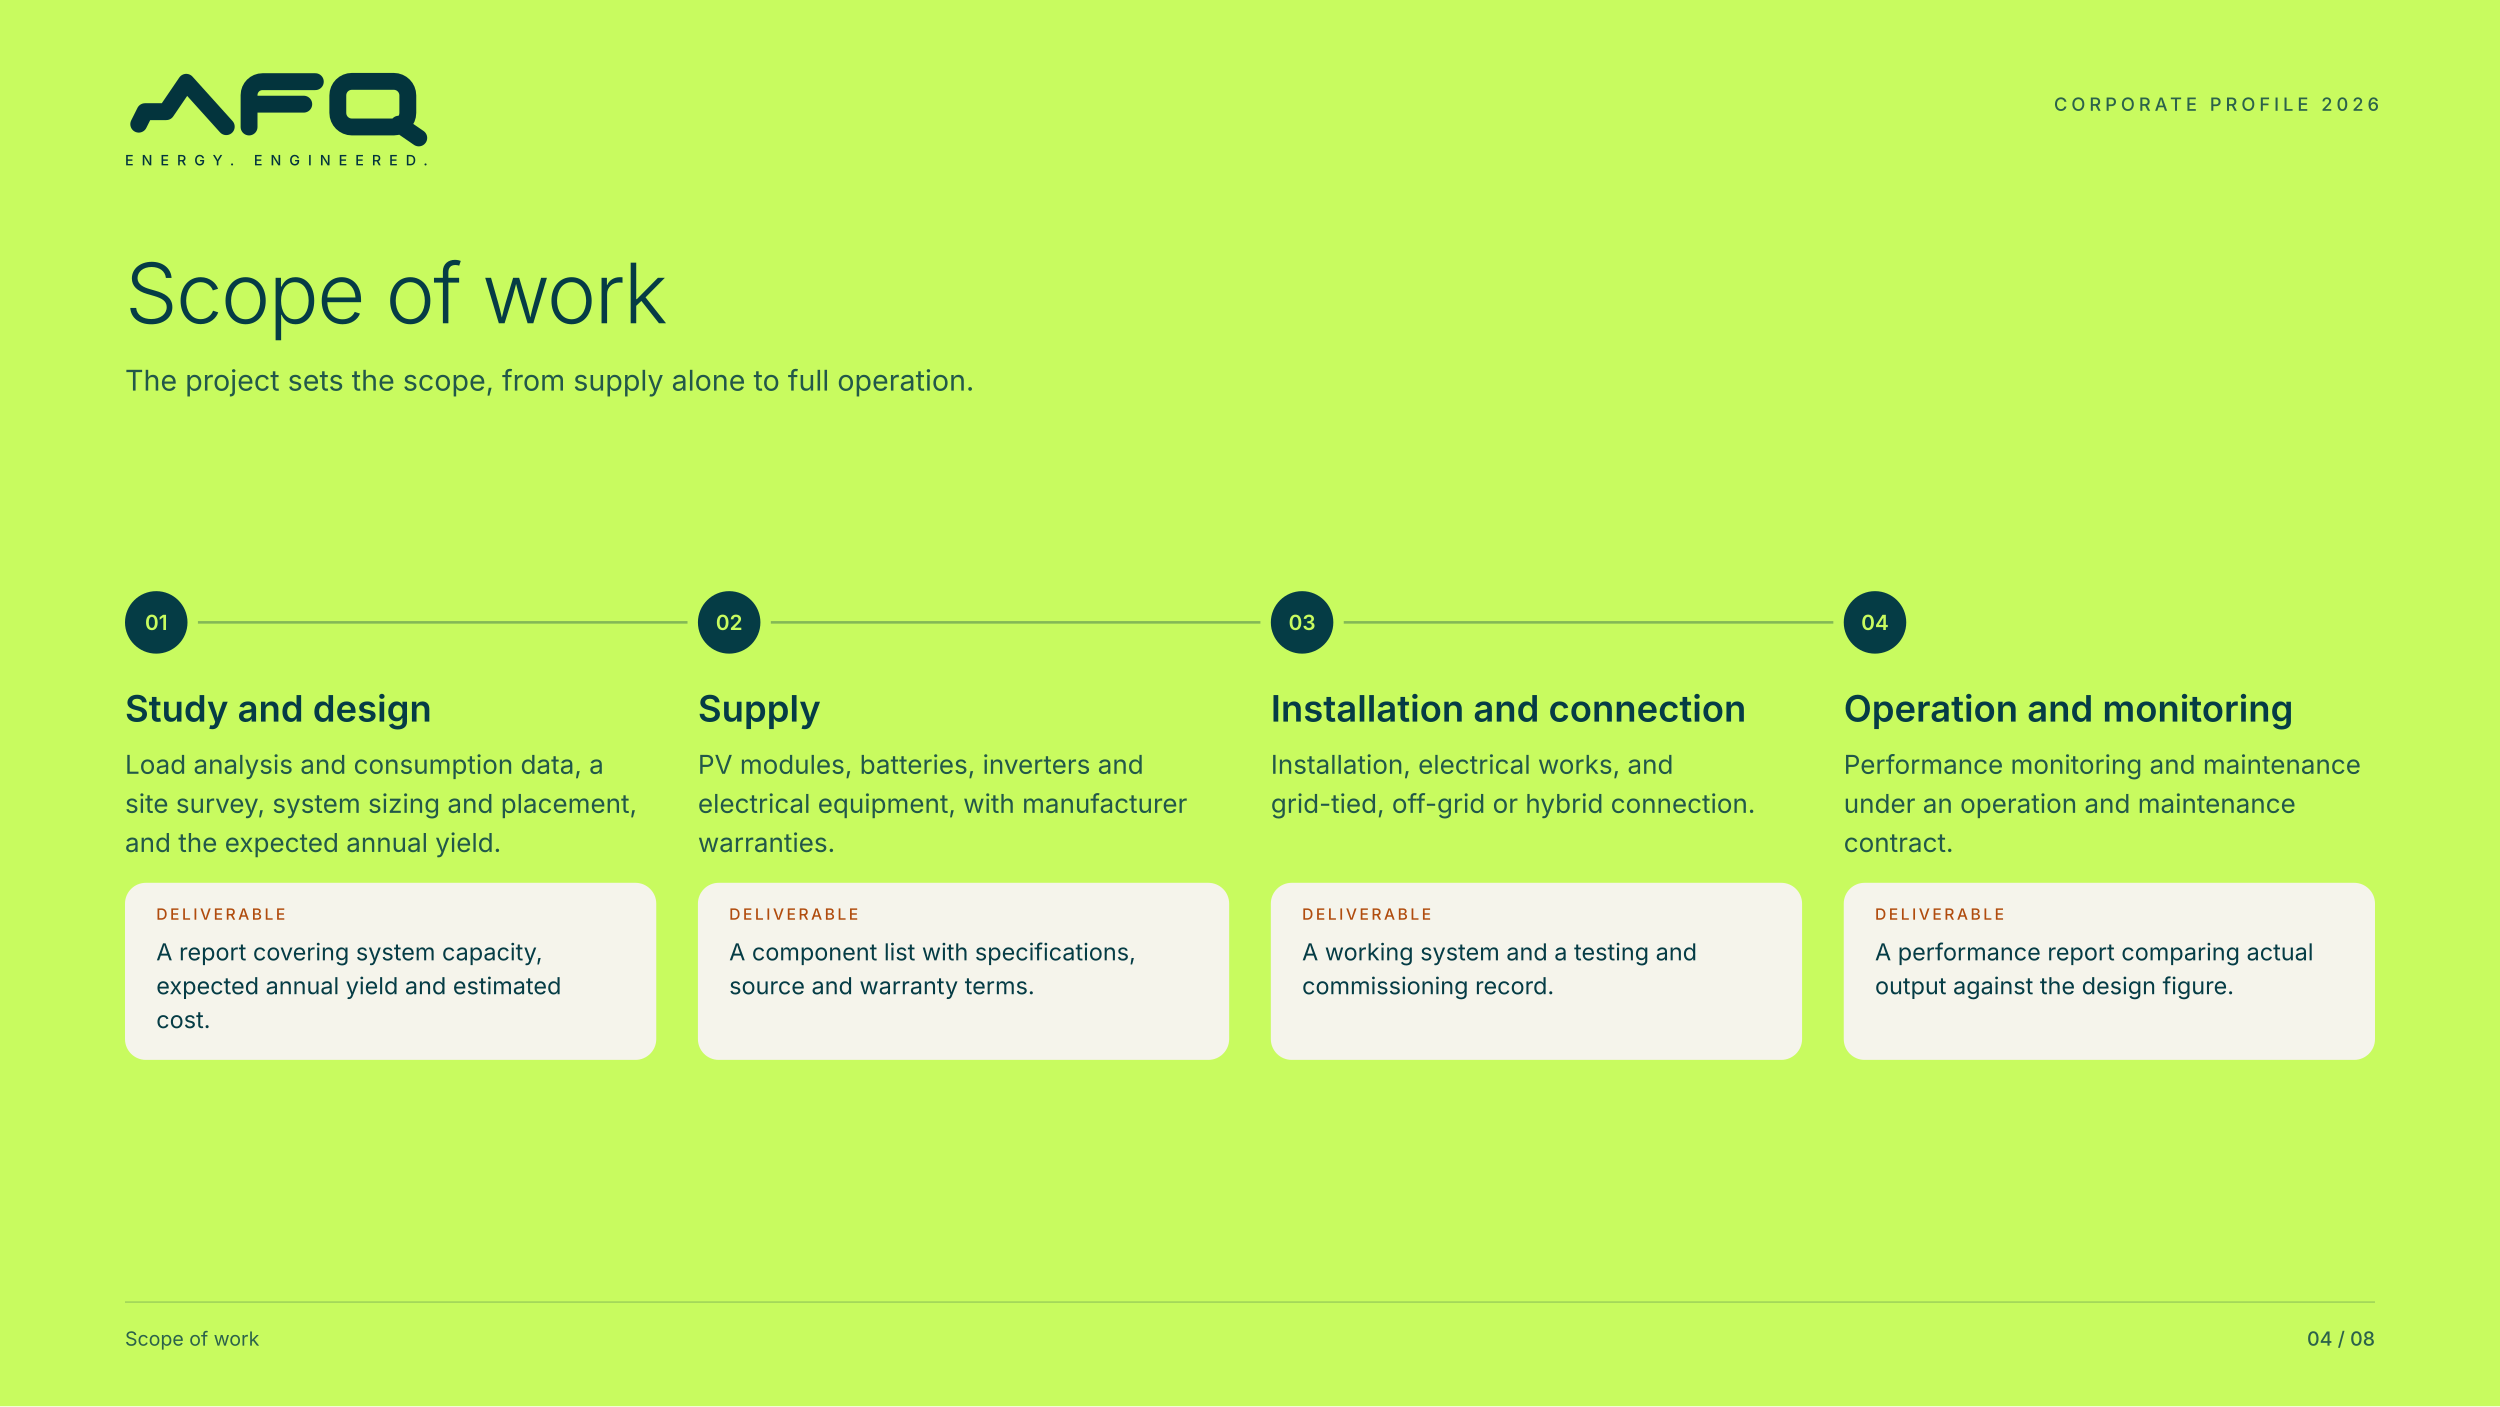
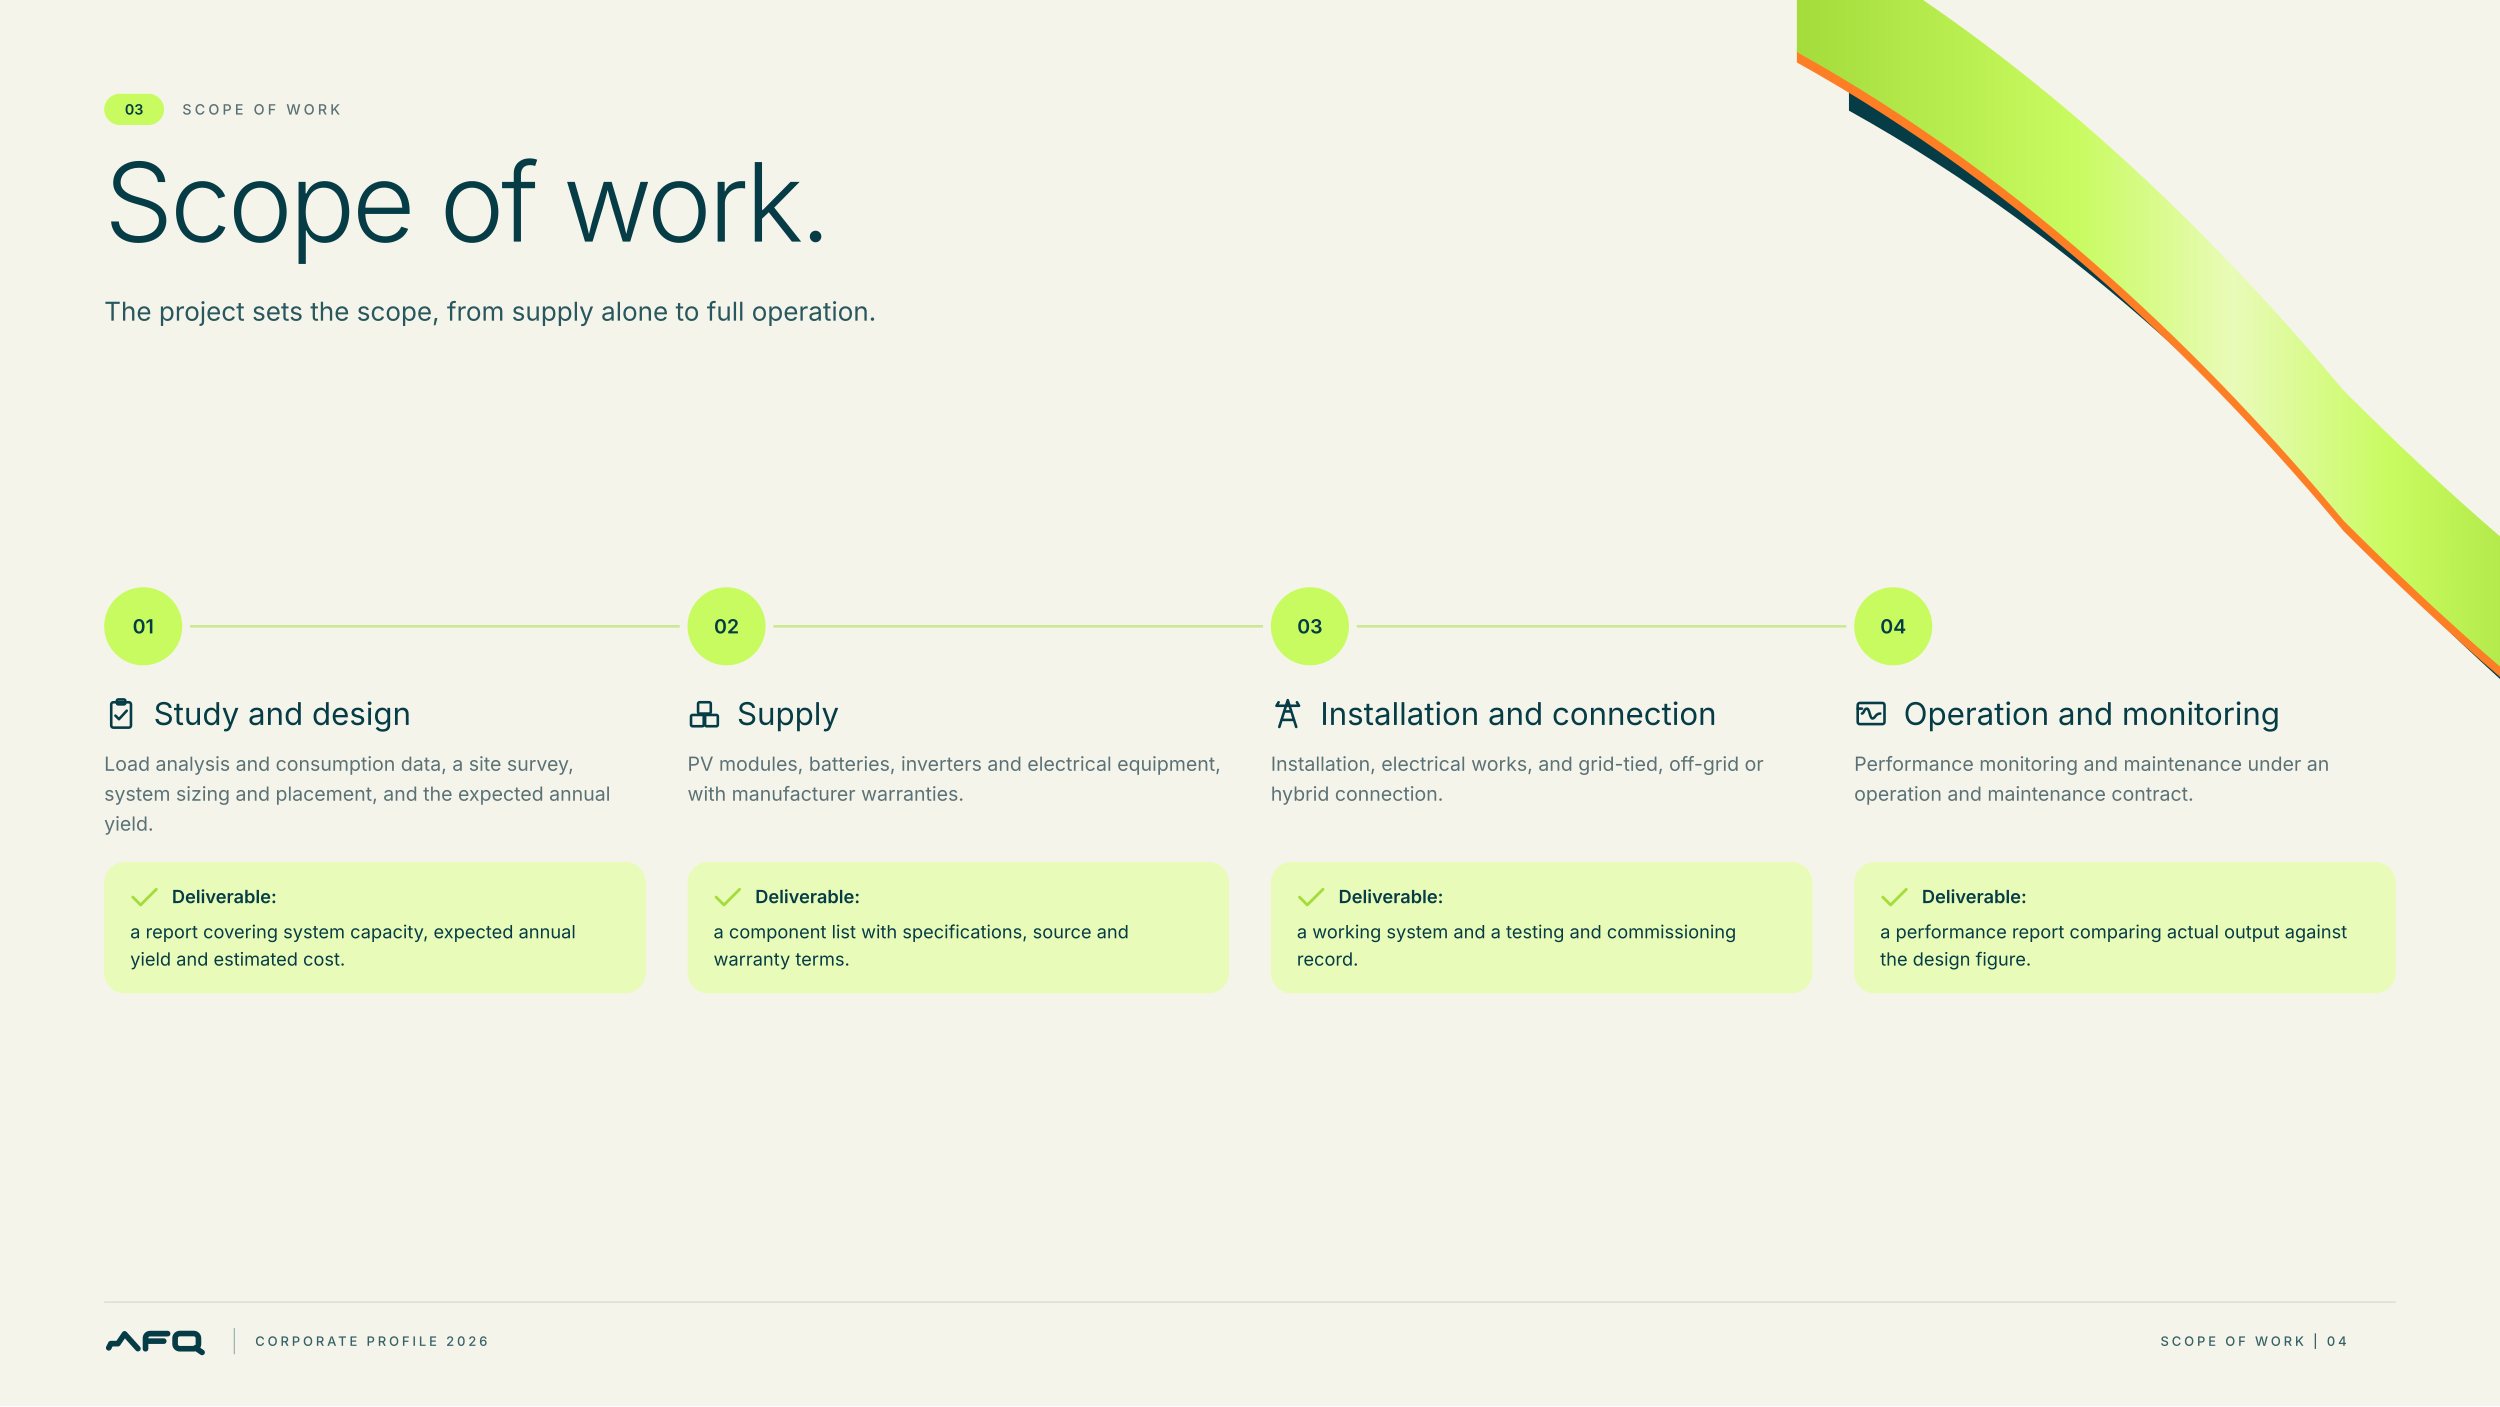
<svg xmlns="http://www.w3.org/2000/svg" width="1920" height="1080" viewBox="0 0 1920 1080">
-   <rect id="Background" x="0" y="0" width="1920" height="1080" fill="#C8FB5F" />
-   <g id="Header">
-     <g id="Logo-Lockup">
-       <g id="Wordmark-AFQ">
-         <path id="Letter-A" d="M 106.56 95.36 L 111.36 85.76 L 127.68 85.76 L 143.04 63.2 L 173.76 97.28" fill="none" stroke="#03343D" stroke-width="12.96" stroke-linecap="round" stroke-linejoin="round" />
-         <path id="Letter-F" d="M 191.28 97.52 L 191.28 73.04 C 191.28 67.33 195.89 62.72 201.6 62.72 L 242.16 62.72 M 191.28 80 L 233.28 80" fill="none" stroke="#03343D" stroke-width="12.96" stroke-linecap="round" stroke-linejoin="round" />
-         <path id="Letter-Q" d="M 259.44 73.28 C 259.44 67.31 264.27 62.48 270.24 62.48 L 302.4 62.48 C 308.37 62.48 313.2 67.31 313.2 73.28 L 313.2 86.72 C 313.2 92.69 308.37 97.52 302.4 97.52 L 270.24 97.52 C 264.27 97.52 259.44 92.69 259.44 86.72 Z M 306.24 95.36 L 321.6 105.92" fill="none" stroke="#03343D" stroke-width="12.96" stroke-linecap="round" stroke-linejoin="round" />
-       </g>
-       <text id="Tagline" x="96" y="127" font-family="Inter" font-size="11" font-weight="500" fill="#03343D" letter-spacing="6.12">ENERGY. ENGINEERED.</text>
+   <defs>
+     <linearGradient id="grad-1" gradientUnits="userSpaceOnUse" x1="1380" y1="0" x2="1990" y2="0">
+       <stop offset="0" stop-color="#A4DC3C" stop-opacity="1" />
+       <stop offset="0.35" stop-color="#C8FB5F" stop-opacity="1" />
+       <stop offset="0.55" stop-color="#E9FBB8" stop-opacity="1" />
+       <stop offset="0.75" stop-color="#C8FB5F" stop-opacity="1" />
+       <stop offset="1" stop-color="#A4DC3C" stop-opacity="1" />
+     </linearGradient>
+   </defs>
+   <rect id="Background" x="0" y="0" width="1920" height="1080" fill="#F5F4EB" />
+   <g id="Ribbon">
+     <path id="Ribbon-Teal" d="M 1420 -5 C 1600 95 1740 235 1840 355 C 1920 435 1980 485 2030 525 L 2030 615 C 1980 575 1920 525 1840 445 C 1740 325 1600 185 1420 85 Z" fill="#053C45" />
+     <path id="Ribbon-Orange" d="M 1380 38 C 1560 138 1700 278 1800 398 C 1880 478 1940 528 1990 568 L 1990 578 C 1940 538 1880 488 1800 408 C 1700 288 1560 148 1380 48 Z" fill="#FD7E25" />
+     <path id="Ribbon-Lime" d="M 1380 -60 C 1560 40 1700 180 1800 300 C 1880 380 1940 430 1990 470 L 1990 570 C 1940 530 1880 480 1800 400 C 1700 280 1560 140 1380 40 Z" fill="url(#grad-1)" />
+   </g>
+   <g id="Eyebrow">
+     <rect id="Eyebrow-Pill" x="80" y="72" width="46" height="24" rx="12" fill="#C8FB5F" />
+     <text id="Eyebrow-Number" x="103" y="88" font-family="Inter" font-size="11" font-weight="600" fill="#053C45" text-anchor="middle">03</text>
+     <text id="Eyebrow-Label" x="140" y="88" font-family="Inter" font-size="11" font-weight="500" fill="#5A7175" letter-spacing="2.42">SCOPE OF WORK</text>
+   </g>
+   <text id="Title" x="80" y="185.56" font-family="Inter" font-size="84" font-weight="300" fill="#053C45" letter-spacing="-2.52">Scope of work.</text>
+   <text id="Subtitle" x="80" y="246.28" font-family="Inter" font-size="20" font-weight="400" fill="#053C45" opacity="0.85">The project sets the scope, from supply alone to full operation.</text>
+   <g id="Step-01">
+     <circle id="Node" cx="110" cy="481" r="30" fill="#C8FB5F" />
+     <text id="Node-Number" x="110" y="486.46" font-family="Inter" font-size="15" font-weight="600" fill="#053C45" text-anchor="middle">01</text>
+     <g id="Icon">
+       <path id="Icon-clipboard-1" d="M 85.42 540.96 C 85.42 540.06 86.14 539.33 87.04 539.33 L 98.96 539.33 C 99.86 539.33 100.58 540.06 100.58 540.96 L 100.58 557.21 C 100.58 558.11 99.86 558.83 98.96 558.83 L 87.04 558.83 C 86.14 558.83 85.42 558.11 85.42 557.21 Z" fill="none" stroke="#053C45" stroke-width="2" stroke-linecap="round" stroke-linejoin="round" />
+       <path id="Icon-clipboard-2" d="M 89.75 538.25 C 89.75 537.65 90.24 537.17 90.83 537.17 L 95.17 537.17 C 95.76 537.17 96.25 537.65 96.25 538.25 L 96.25 539.88 C 96.25 540.47 95.76 540.96 95.17 540.96 L 90.83 540.96 C 90.24 540.96 89.75 540.47 89.75 539.88 Z" fill="none" stroke="#053C45" stroke-width="2" stroke-linecap="round" stroke-linejoin="round" />
+       <path id="Icon-clipboard-3" d="M 88.67 549.62 L 91.38 552.33 L 97.33 545.83" fill="none" stroke="#053C45" stroke-width="2" stroke-linecap="round" stroke-linejoin="round" />
    </g>
-     <text id="Eyebrow" x="1827.08" y="85.09" font-family="Inter" font-size="14" font-weight="500" fill="#053C45" letter-spacing="3.08" text-anchor="end" opacity="0.8">CORPORATE PROFILE 2026</text>
-   </g>
-   <g id="Connectors">
-     <path id="Connector-1" d="M 152 478 L 528 478" fill="none" stroke="#053C45" stroke-width="2" stroke-linecap="butt" stroke-linejoin="round" opacity="0.35" />
-     <path id="Connector-2" d="M 592 478 L 968 478" fill="none" stroke="#053C45" stroke-width="2" stroke-linecap="butt" stroke-linejoin="round" opacity="0.35" />
-     <path id="Connector-3" d="M 1032 478 L 1408 478" fill="none" stroke="#053C45" stroke-width="2" stroke-linecap="butt" stroke-linejoin="round" opacity="0.35" />
-   </g>
-   <text id="Title" x="96" y="248.28" font-family="Inter" font-size="64" font-weight="300" fill="#053C45" letter-spacing="-1.28">Scope of work</text>
-   <text id="Subtitle" x="96" y="300" font-family="Inter" font-size="22" font-weight="400" fill="#053C45" opacity="0.85">The project sets the scope, from supply alone to full operation.</text>
-   <g id="Step-01">
-     <circle id="Node" cx="120" cy="478" r="24" fill="#053C45" />
-     <text id="Node-Number" x="120" y="483.82" font-family="Inter" font-size="16" font-weight="600" fill="#C8FB5F" text-anchor="middle">01</text>
-     <text id="Step-Title" x="96" y="554.19" font-family="Inter" font-size="28" font-weight="600" fill="#053C45">Study and design</text>
+     <text id="Step-Title" x="118" y="556.73" font-family="Inter" font-size="24" font-weight="400" fill="#053C45">Study and design</text>
    <g id="Step-Body">
-       <text id="Step-Body-line" x="96" y="594.28" font-family="Inter" font-size="20" font-weight="400" fill="#053C45" opacity="0.85">Load analysis and consumption data, a</text>
-       <text id="Step-Body-line-2" x="96" y="624.28" font-family="Inter" font-size="20" font-weight="400" fill="#053C45" opacity="0.85">site survey, system sizing and placement,</text>
-       <text id="Step-Body-line-3" x="96" y="654.28" font-family="Inter" font-size="20" font-weight="400" fill="#053C45" opacity="0.85">and the expected annual yield.</text>
+       <text id="Step-Body-line" x="80" y="591.96" font-family="Inter" font-size="15" font-weight="400" fill="#5A7175">Load analysis and consumption data, a site survey,</text>
+       <text id="Step-Body-line-2" x="80" y="614.96" font-family="Inter" font-size="15" font-weight="400" fill="#5A7175">system sizing and placement, and the expected annual</text>
+       <text id="Step-Body-line-3" x="80" y="637.96" font-family="Inter" font-size="15" font-weight="400" fill="#5A7175">yield.</text>
    </g>
-     <rect id="Deliverable-Box" x="96" y="678" width="408" height="136" rx="16" fill="#F5F4EB" />
-     <text id="Deliverable-Label" x="120" y="706.37" font-family="Inter" font-size="12" font-weight="500" fill="#B04C0E" letter-spacing="1.92">DELIVERABLE</text>
+     <rect id="Deliverable-Box" x="80" y="662" width="416" height="101" rx="16" fill="#E9FBB8" />
+     <path id="Deliverable-Check" d="M 102.0 689 L 108.0 695 L 120.0 683" fill="none" stroke="#A4DC3C" stroke-width="2.2" stroke-linecap="round" stroke-linejoin="round" />
+     <text id="Deliverable-Label" x="132" y="693.59" font-family="Inter" font-size="14" font-weight="600" fill="#053C45">Deliverable:</text>
    <g id="Deliverable-Text">
-       <text id="Deliverable-Text-line" x="120" y="737.55" font-family="Inter" font-size="18" font-weight="400" fill="#053C45">A report covering system capacity,</text>
-       <text id="Deliverable-Text-line-2" x="120" y="763.55" font-family="Inter" font-size="18" font-weight="400" fill="#053C45">expected annual yield and estimated</text>
-       <text id="Deliverable-Text-line-3" x="120" y="789.55" font-family="Inter" font-size="18" font-weight="400" fill="#053C45">cost.</text>
+       <text id="Deliverable-Text-line" x="100" y="720.59" font-family="Inter" font-size="14" font-weight="400" fill="#053C45">a report covering system capacity, expected annual</text>
+       <text id="Deliverable-Text-line-2" x="100" y="741.59" font-family="Inter" font-size="14" font-weight="400" fill="#053C45">yield and estimated cost.</text>
    </g>
  </g>
+   <path id="Connector-1" d="M 146 481 L 522 481" fill="none" stroke="#A4DC3C" stroke-width="2" stroke-linecap="butt" stroke-linejoin="round" opacity="0.5" />
  <g id="Step-02">
-     <circle id="Node-2" cx="560" cy="478" r="24" fill="#053C45" />
-     <text id="Node-Number-2" x="560" y="483.82" font-family="Inter" font-size="16" font-weight="600" fill="#C8FB5F" text-anchor="middle">02</text>
-     <text id="Step-Title-2" x="536" y="554.19" font-family="Inter" font-size="28" font-weight="600" fill="#053C45">Supply</text>
+     <circle id="Node-2" cx="558" cy="481" r="30" fill="#C8FB5F" />
+     <text id="Node-Number-2" x="558" y="486.46" font-family="Inter" font-size="15" font-weight="600" fill="#053C45" text-anchor="middle">02</text>
+     <g id="Icon-2">
+       <path id="Icon-boxes-1" d="M 530.71 550.17 C 530.71 549.57 531.2 549.08 531.79 549.08 L 539.38 549.08 C 539.97 549.08 540.46 549.57 540.46 550.17 L 540.46 556.67 C 540.46 557.26 539.97 557.75 539.38 557.75 L 531.79 557.75 C 531.2 557.75 530.71 557.26 530.71 556.67 Z" fill="none" stroke="#053C45" stroke-width="2" stroke-linecap="round" stroke-linejoin="round" />
+       <path id="Icon-boxes-2" d="M 541.54 550.17 C 541.54 549.57 542.03 549.08 542.62 549.08 L 550.21 549.08 C 550.8 549.08 551.29 549.57 551.29 550.17 L 551.29 556.67 C 551.29 557.26 550.8 557.75 550.21 557.75 L 542.62 557.75 C 542.03 557.75 541.54 557.26 541.54 556.67 Z" fill="none" stroke="#053C45" stroke-width="2" stroke-linecap="round" stroke-linejoin="round" />
+       <path id="Icon-boxes-3" d="M 536.12 540.42 C 536.12 539.82 536.61 539.33 537.21 539.33 L 544.79 539.33 C 545.39 539.33 545.88 539.82 545.88 540.42 L 545.88 546.92 C 545.88 547.51 545.39 548 544.79 548 L 537.21 548 C 536.61 548 536.12 547.51 536.12 546.92 Z" fill="none" stroke="#053C45" stroke-width="2" stroke-linecap="round" stroke-linejoin="round" />
+     </g>
+     <text id="Step-Title-2" x="566" y="556.73" font-family="Inter" font-size="24" font-weight="400" fill="#053C45">Supply</text>
    <g id="Step-Body-2">
-       <text id="Step-Body-line-4" x="536" y="594.28" font-family="Inter" font-size="20" font-weight="400" fill="#053C45" opacity="0.85">PV modules, batteries, inverters and</text>
-       <text id="Step-Body-line-5" x="536" y="624.28" font-family="Inter" font-size="20" font-weight="400" fill="#053C45" opacity="0.85">electrical equipment, with manufacturer</text>
-       <text id="Step-Body-line-6" x="536" y="654.28" font-family="Inter" font-size="20" font-weight="400" fill="#053C45" opacity="0.85">warranties.</text>
+       <text id="Step-Body-line-4" x="528" y="591.96" font-family="Inter" font-size="15" font-weight="400" fill="#5A7175">PV modules, batteries, inverters and electrical equipment,</text>
+       <text id="Step-Body-line-5" x="528" y="614.96" font-family="Inter" font-size="15" font-weight="400" fill="#5A7175">with manufacturer warranties.</text>
    </g>
-     <rect id="Deliverable-Box-2" x="536" y="678" width="408" height="136" rx="16" fill="#F5F4EB" />
-     <text id="Deliverable-Label-2" x="560" y="706.37" font-family="Inter" font-size="12" font-weight="500" fill="#B04C0E" letter-spacing="1.92">DELIVERABLE</text>
+     <rect id="Deliverable-Box-2" x="528" y="662" width="416" height="101" rx="16" fill="#E9FBB8" />
+     <path id="Deliverable-Check-2" d="M 550.0 689 L 556.0 695 L 568.0 683" fill="none" stroke="#A4DC3C" stroke-width="2.2" stroke-linecap="round" stroke-linejoin="round" />
+     <text id="Deliverable-Label-2" x="580" y="693.59" font-family="Inter" font-size="14" font-weight="600" fill="#053C45">Deliverable:</text>
    <g id="Deliverable-Text-2">
-       <text id="Deliverable-Text-line-4" x="560" y="737.55" font-family="Inter" font-size="18" font-weight="400" fill="#053C45">A component list with specifications,</text>
-       <text id="Deliverable-Text-line-5" x="560" y="763.55" font-family="Inter" font-size="18" font-weight="400" fill="#053C45">source and warranty terms.</text>
+       <text id="Deliverable-Text-line-3" x="548" y="720.59" font-family="Inter" font-size="14" font-weight="400" fill="#053C45">a component list with specifications, source and</text>
+       <text id="Deliverable-Text-line-4" x="548" y="741.59" font-family="Inter" font-size="14" font-weight="400" fill="#053C45">warranty terms.</text>
    </g>
  </g>
+   <path id="Connector-2" d="M 594 481 L 970 481" fill="none" stroke="#A4DC3C" stroke-width="2" stroke-linecap="butt" stroke-linejoin="round" opacity="0.5" />
  <g id="Step-03">
-     <circle id="Node-3" cx="1000" cy="478" r="24" fill="#053C45" />
-     <text id="Node-Number-3" x="1000" y="483.82" font-family="Inter" font-size="16" font-weight="600" fill="#C8FB5F" text-anchor="middle">03</text>
-     <text id="Step-Title-3" x="976" y="554.19" font-family="Inter" font-size="28" font-weight="600" fill="#053C45">Installation and connection</text>
+     <circle id="Node-3" cx="1006" cy="481" r="30" fill="#C8FB5F" />
+     <text id="Node-Number-3" x="1006" y="486.46" font-family="Inter" font-size="15" font-weight="600" fill="#053C45" text-anchor="middle">03</text>
+     <g id="Icon-3">
+       <path id="Icon-infrastructure-1" d="M 989 537.71 L 982.5 558.29 M 989 537.71 L 995.5 558.29 M 984.12 552.88 L 993.88 552.88 M 986.29 546.38 L 991.71 546.38 M 980.33 542.04 L 997.67 542.04 M 980.33 542.04 L 981.96 539.33 M 997.67 542.04 L 996.04 539.33" fill="none" stroke="#053C45" stroke-width="2" stroke-linecap="round" stroke-linejoin="round" />
+     </g>
+     <text id="Step-Title-3" x="1014" y="556.73" font-family="Inter" font-size="24" font-weight="400" fill="#053C45">Installation and connection</text>
    <g id="Step-Body-3">
-       <text id="Step-Body-line-7" x="976" y="594.28" font-family="Inter" font-size="20" font-weight="400" fill="#053C45" opacity="0.85">Installation, electrical works, and</text>
-       <text id="Step-Body-line-8" x="976" y="624.28" font-family="Inter" font-size="20" font-weight="400" fill="#053C45" opacity="0.85">grid-tied, off-grid or hybrid connection.</text>
+       <text id="Step-Body-line-6" x="976" y="591.96" font-family="Inter" font-size="15" font-weight="400" fill="#5A7175">Installation, electrical works, and grid-tied, off-grid or</text>
+       <text id="Step-Body-line-7" x="976" y="614.96" font-family="Inter" font-size="15" font-weight="400" fill="#5A7175">hybrid connection.</text>
    </g>
-     <rect id="Deliverable-Box-3" x="976" y="678" width="408" height="136" rx="16" fill="#F5F4EB" />
-     <text id="Deliverable-Label-3" x="1000" y="706.37" font-family="Inter" font-size="12" font-weight="500" fill="#B04C0E" letter-spacing="1.92">DELIVERABLE</text>
+     <rect id="Deliverable-Box-3" x="976" y="662" width="416" height="101" rx="16" fill="#E9FBB8" />
+     <path id="Deliverable-Check-3" d="M 998.0 689 L 1004.0 695 L 1016.0 683" fill="none" stroke="#A4DC3C" stroke-width="2.2" stroke-linecap="round" stroke-linejoin="round" />
+     <text id="Deliverable-Label-3" x="1028" y="693.59" font-family="Inter" font-size="14" font-weight="600" fill="#053C45">Deliverable:</text>
    <g id="Deliverable-Text-3">
-       <text id="Deliverable-Text-line-6" x="1000" y="737.55" font-family="Inter" font-size="18" font-weight="400" fill="#053C45">A working system and a testing and</text>
-       <text id="Deliverable-Text-line-7" x="1000" y="763.55" font-family="Inter" font-size="18" font-weight="400" fill="#053C45">commissioning record.</text>
+       <text id="Deliverable-Text-line-5" x="996" y="720.59" font-family="Inter" font-size="14" font-weight="400" fill="#053C45">a working system and a testing and commissioning</text>
+       <text id="Deliverable-Text-line-6" x="996" y="741.59" font-family="Inter" font-size="14" font-weight="400" fill="#053C45">record.</text>
    </g>
  </g>
+   <path id="Connector-3" d="M 1042 481 L 1418 481" fill="none" stroke="#A4DC3C" stroke-width="2" stroke-linecap="butt" stroke-linejoin="round" opacity="0.5" />
  <g id="Step-04">
-     <circle id="Node-4" cx="1440" cy="478" r="24" fill="#053C45" />
-     <text id="Node-Number-4" x="1440" y="483.82" font-family="Inter" font-size="16" font-weight="600" fill="#C8FB5F" text-anchor="middle">04</text>
-     <text id="Step-Title-4" x="1416" y="554.19" font-family="Inter" font-size="28" font-weight="600" fill="#053C45">Operation and monitoring</text>
+     <circle id="Node-4" cx="1454" cy="481" r="30" fill="#C8FB5F" />
+     <text id="Node-Number-4" x="1454" y="486.46" font-family="Inter" font-size="15" font-weight="600" fill="#053C45" text-anchor="middle">04</text>
+     <g id="Icon-4">
+       <path id="Icon-inverter-1" d="M 1426.71 541.5 C 1426.71 540.6 1427.43 539.88 1428.33 539.88 L 1445.67 539.88 C 1446.57 539.88 1447.29 540.6 1447.29 541.5 L 1447.29 554.5 C 1447.29 555.4 1446.57 556.12 1445.67 556.12 L 1428.33 556.12 C 1427.43 556.12 1426.71 555.4 1426.71 554.5 Z" fill="none" stroke="#053C45" stroke-width="2" stroke-linecap="round" stroke-linejoin="round" />
+       <path id="Icon-inverter-2" d="M 1429.96 548 C 1431.58 548 1431.58 544.21 1433.75 544.21 C 1435.92 544.21 1435.92 551.79 1438.08 551.79 C 1440.25 551.79 1440.25 548 1444.04 548" fill="none" stroke="#053C45" stroke-width="2" stroke-linecap="round" stroke-linejoin="round" />
+       <path id="Icon-inverter-3" d="M 1426.71 544.21 L 1429.96 544.21" fill="none" stroke="#053C45" stroke-width="2" stroke-linecap="round" stroke-linejoin="round" />
+     </g>
+     <text id="Step-Title-4" x="1462" y="556.73" font-family="Inter" font-size="24" font-weight="400" fill="#053C45">Operation and monitoring</text>
    <g id="Step-Body-4">
-       <text id="Step-Body-line-9" x="1416" y="594.28" font-family="Inter" font-size="20" font-weight="400" fill="#053C45" opacity="0.85">Performance monitoring and maintenance</text>
-       <text id="Step-Body-line-10" x="1416" y="624.28" font-family="Inter" font-size="20" font-weight="400" fill="#053C45" opacity="0.85">under an operation and maintenance</text>
-       <text id="Step-Body-line-11" x="1416" y="654.28" font-family="Inter" font-size="20" font-weight="400" fill="#053C45" opacity="0.85">contract.</text>
+       <text id="Step-Body-line-8" x="1424" y="591.96" font-family="Inter" font-size="15" font-weight="400" fill="#5A7175">Performance monitoring and maintenance under an</text>
+       <text id="Step-Body-line-9" x="1424" y="614.96" font-family="Inter" font-size="15" font-weight="400" fill="#5A7175">operation and maintenance contract.</text>
    </g>
-     <rect id="Deliverable-Box-4" x="1416" y="678" width="408" height="136" rx="16" fill="#F5F4EB" />
-     <text id="Deliverable-Label-4" x="1440" y="706.37" font-family="Inter" font-size="12" font-weight="500" fill="#B04C0E" letter-spacing="1.92">DELIVERABLE</text>
+     <rect id="Deliverable-Box-4" x="1424" y="662" width="416" height="101" rx="16" fill="#E9FBB8" />
+     <path id="Deliverable-Check-4" d="M 1446.0 689 L 1452.0 695 L 1464.0 683" fill="none" stroke="#A4DC3C" stroke-width="2.2" stroke-linecap="round" stroke-linejoin="round" />
+     <text id="Deliverable-Label-4" x="1476" y="693.59" font-family="Inter" font-size="14" font-weight="600" fill="#053C45">Deliverable:</text>
    <g id="Deliverable-Text-4">
-       <text id="Deliverable-Text-line-8" x="1440" y="737.55" font-family="Inter" font-size="18" font-weight="400" fill="#053C45">A performance report comparing actual</text>
-       <text id="Deliverable-Text-line-9" x="1440" y="763.55" font-family="Inter" font-size="18" font-weight="400" fill="#053C45">output against the design figure.</text>
+       <text id="Deliverable-Text-line-7" x="1444" y="720.59" font-family="Inter" font-size="14" font-weight="400" fill="#053C45">a performance report comparing actual output against</text>
+       <text id="Deliverable-Text-line-8" x="1444" y="741.59" font-family="Inter" font-size="14" font-weight="400" fill="#053C45">the design figure.</text>
    </g>
  </g>
  <g id="Footer">
-     <path id="Footer-Rule" d="M 96 1000 L 1824 1000" fill="none" stroke="#053C45" stroke-width="1" stroke-linecap="butt" stroke-linejoin="round" opacity="0.25" />
-     <text id="Footer-Section" x="96" y="1033.46" font-family="Inter" font-size="15" font-weight="400" fill="#053C45" opacity="0.8">Scope of work</text>
-     <text id="Footer-Page" x="1824" y="1033.46" font-family="Inter" font-size="15" font-weight="500" fill="#053C45" text-anchor="end" opacity="0.8">04 / 08</text>
+     <path id="Footer-Rule" d="M 80 1000 L 1840 1000" fill="none" stroke="#D9DCCF" stroke-width="1" stroke-linecap="butt" stroke-linejoin="round" />
+     <g id="Footer-Wordmark">
+       <path id="Letter-A" d="M 83.52 1035.12 L 85.12 1031.92 L 90.56 1031.92 L 95.68 1024.4 L 105.92 1035.76" fill="none" stroke="#053C45" stroke-width="4.32" stroke-linecap="round" stroke-linejoin="round" />
+       <path id="Letter-F" d="M 111.76 1035.84 L 111.76 1027.68 C 111.76 1025.78 113.3 1024.24 115.2 1024.24 L 128.72 1024.24 M 111.76 1030 L 125.76 1030" fill="none" stroke="#053C45" stroke-width="4.32" stroke-linecap="round" stroke-linejoin="round" />
+       <path id="Letter-Q" d="M 134.48 1027.76 C 134.48 1025.77 136.09 1024.16 138.08 1024.16 L 148.8 1024.16 C 150.79 1024.16 152.4 1025.77 152.4 1027.76 L 152.4 1032.24 C 152.4 1034.23 150.79 1035.84 148.8 1035.84 L 138.08 1035.84 C 136.09 1035.84 134.48 1034.23 134.48 1032.24 Z M 150.08 1035.12 L 155.2 1038.64" fill="none" stroke="#053C45" stroke-width="4.32" stroke-linecap="round" stroke-linejoin="round" />
+     </g>
+     <path id="Footer-Divider" d="M 180 1020 L 180 1040" fill="none" stroke="#053C45" stroke-width="1" stroke-linecap="butt" stroke-linejoin="round" opacity="0.35" />
+     <text id="Footer-Profile" x="196" y="1033.64" font-family="Inter" font-size="10" font-weight="500" fill="#053C45" letter-spacing="2.2" opacity="0.8">CORPORATE PROFILE 2026</text>
+     <text id="Footer-Section" x="1802.2" y="1033.64" font-family="Inter" font-size="10" font-weight="500" fill="#053C45" letter-spacing="2.2" text-anchor="end" opacity="0.8">SCOPE OF WORK   |   04</text>
  </g>
</svg>
